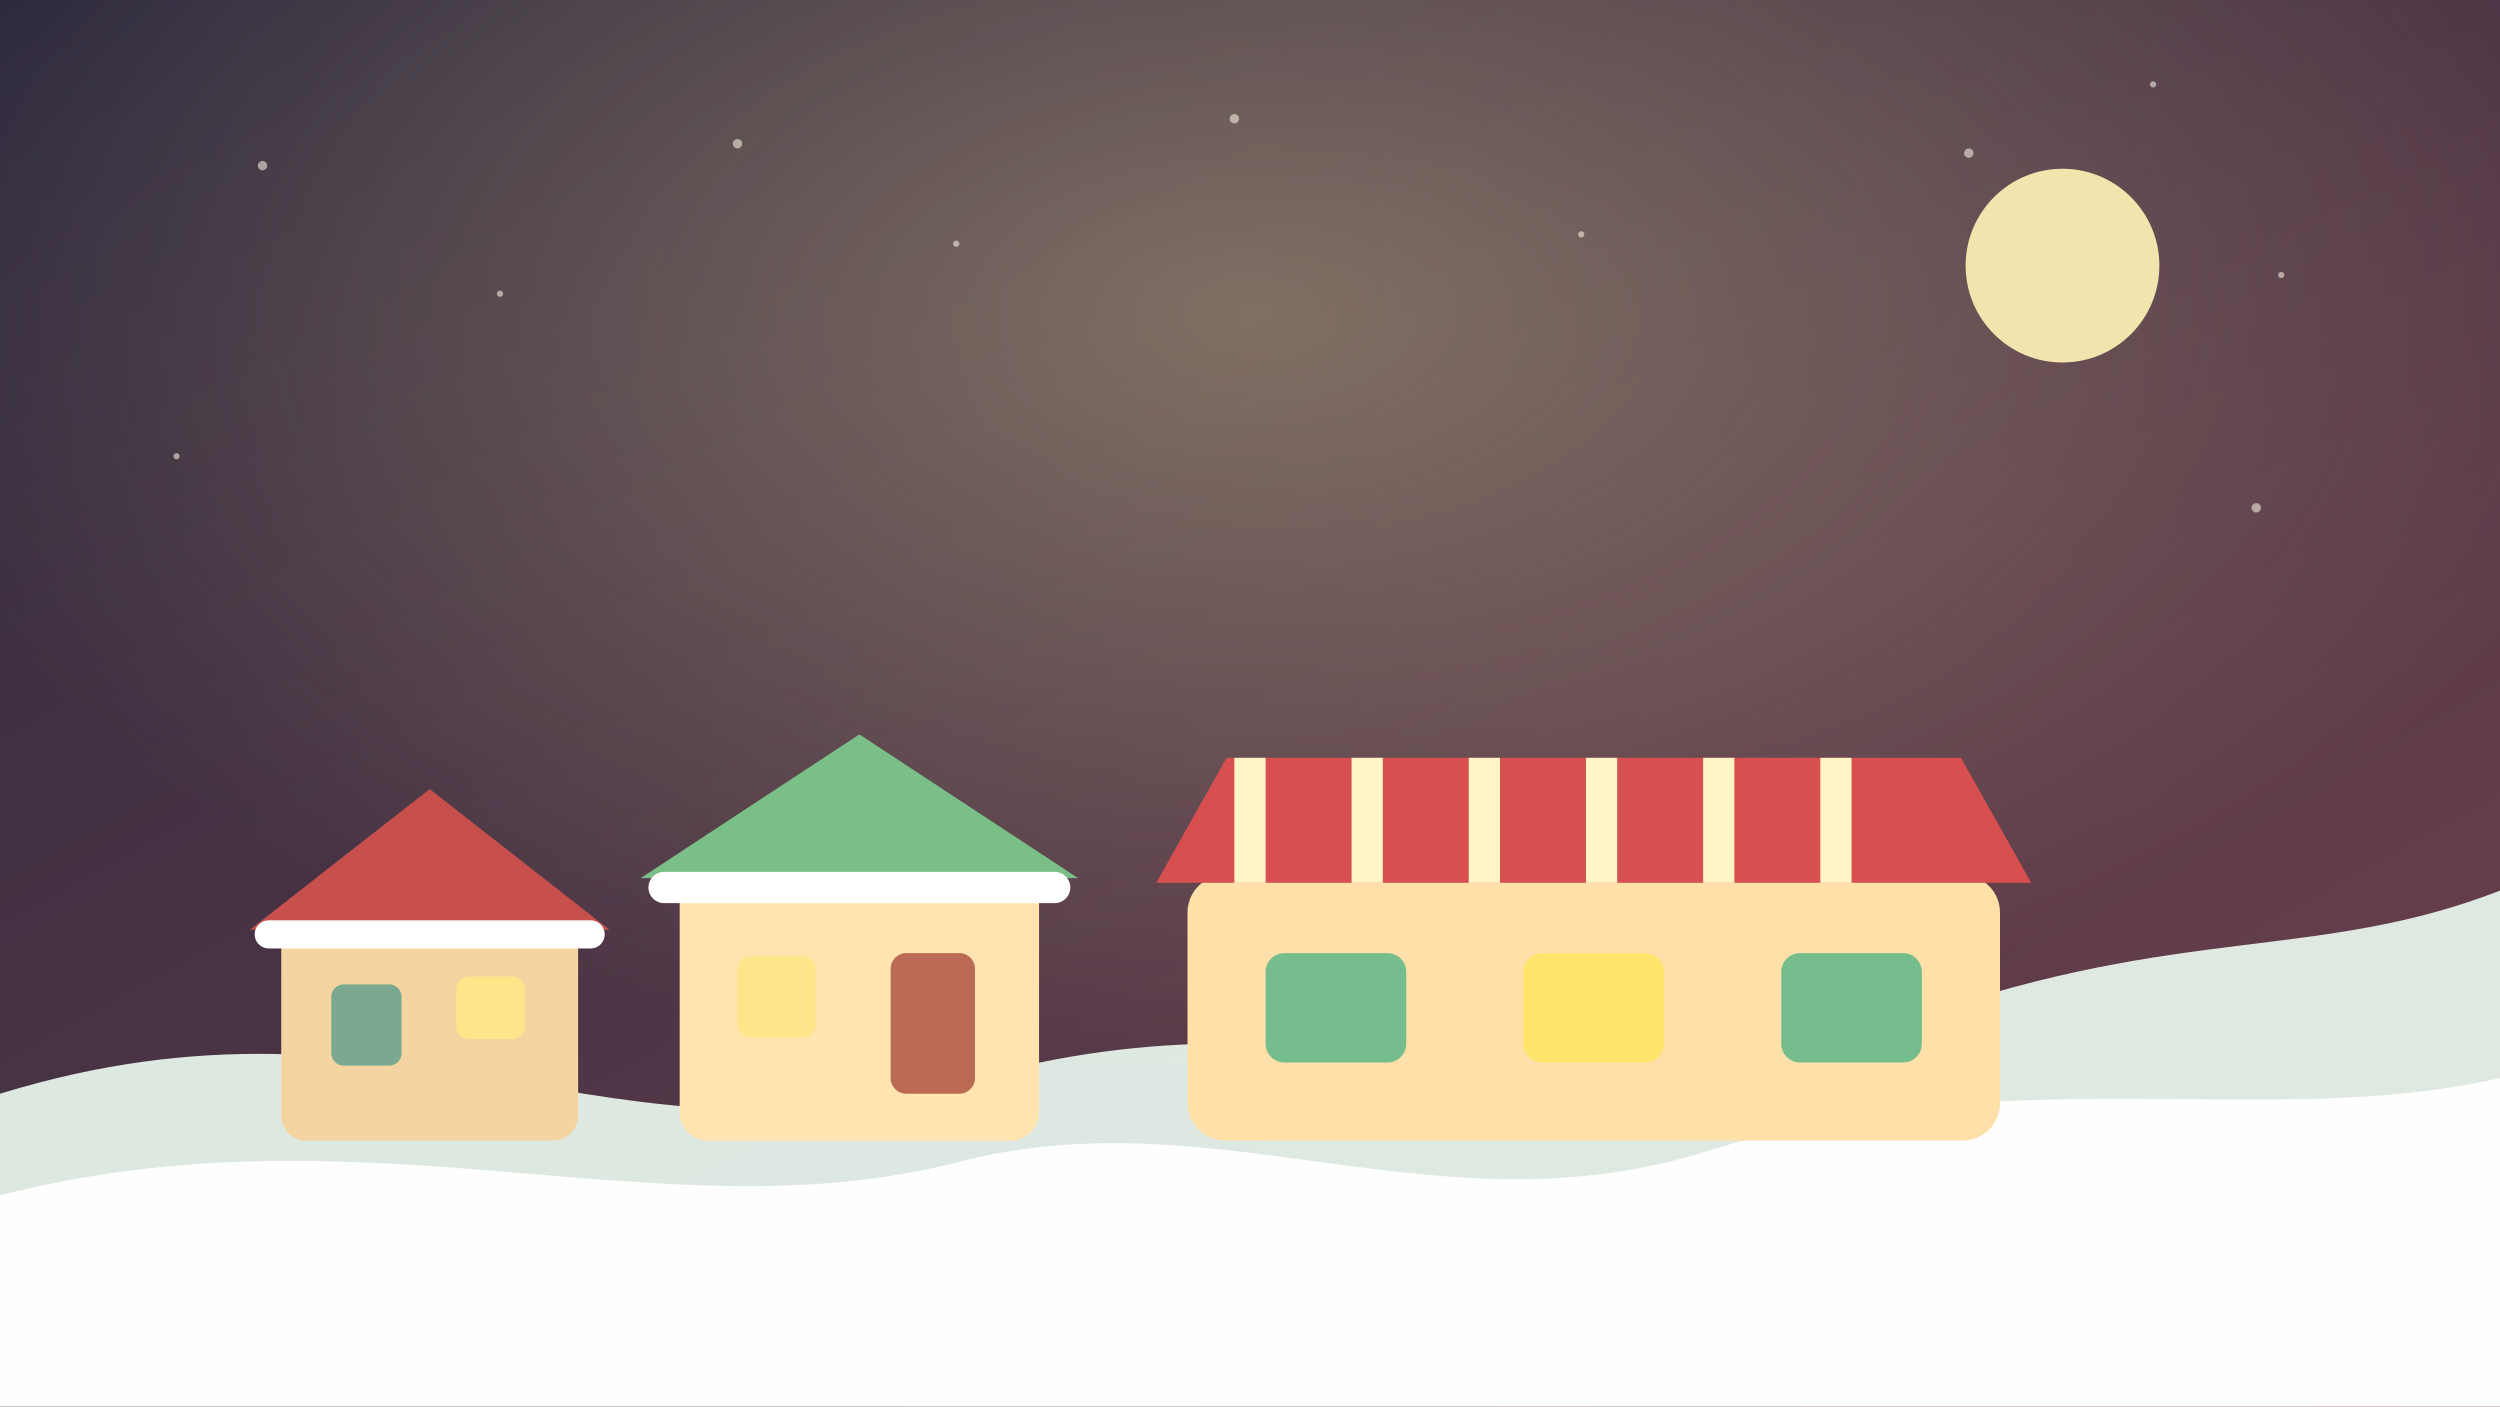
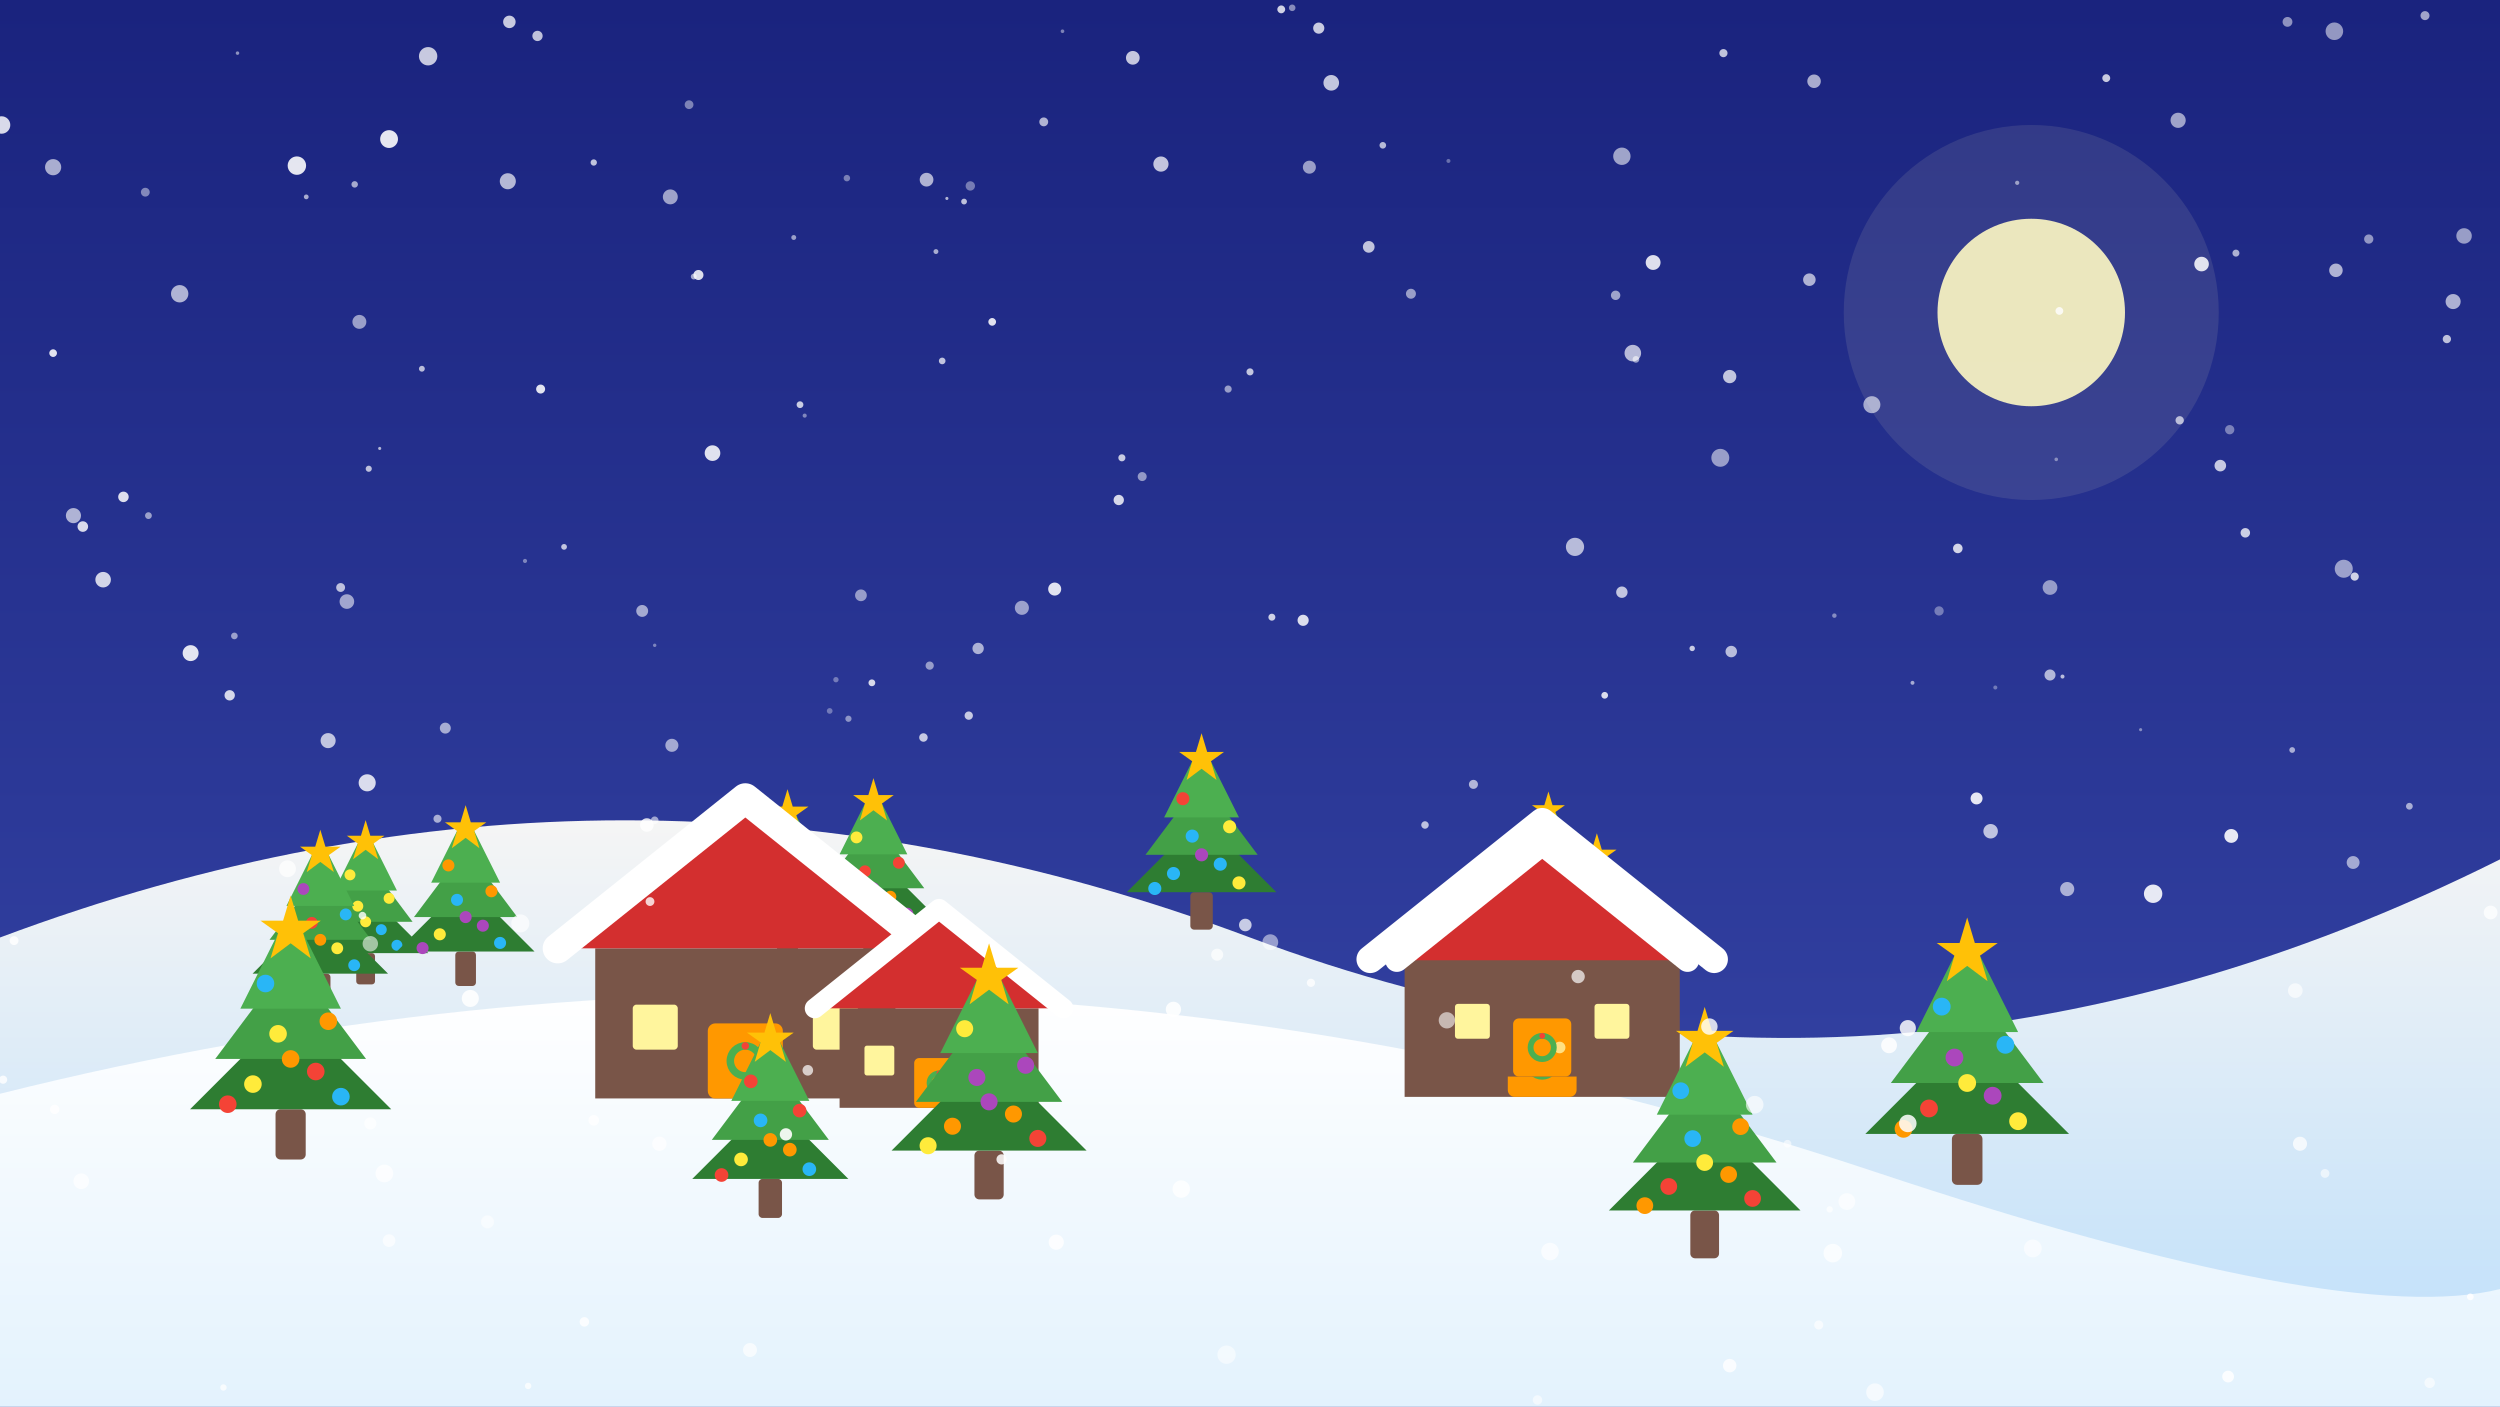
<svg xmlns="http://www.w3.org/2000/svg" viewBox="0 0 1600 900" preserveAspectRatio="xMidYMid slice">
  <defs>
-     <linearGradient id="sky" x1="0" y1="0" x2="1" y2="1">
-       <stop offset="0" stop-color="#2d293d" />
-       <stop offset="1" stop-color="#71424e" />
+     <linearGradient id="bg10" x1="0" y1="0" x2="0" y2="1">
+       <stop offset="0%" stop-color="#1A237E" />
+       <stop offset="100%" stop-color="#3949AB" />
    </linearGradient>
-     <radialGradient id="glow" cx="50%" cy="22%" r="55%">
-       <stop offset="0" stop-color="#fff1aa" stop-opacity=".32" />
-       <stop offset="1" stop-color="#fff1aa" stop-opacity="0" />
-     </radialGradient>
-     <filter id="soft">
-       <feGaussianBlur stdDeviation="10" />
-     </filter>
+     <linearGradient id="hill110" x1="0" y1="0" x2="0" y2="1">
+       <stop offset="0%" stop-color="#FFFFFF" />
+       <stop offset="100%" stop-color="#E3F2FD" />
+     </linearGradient>
+     <linearGradient id="hill210" x1="0" y1="0" x2="0" y2="1">
+       <stop offset="0%" stop-color="#F5F5F5" />
+       <stop offset="100%" stop-color="#BBDEFB" />
+     </linearGradient>
  </defs>
-   <rect width="1600" height="900" fill="url(#sky)" />
-   <rect width="1600" height="900" fill="url(#glow)" />
-   <g opacity=".55" fill="#fff8e9">
-     <circle cx="168" cy="106" r="3" />
-     <circle cx="320" cy="188" r="2" />
-     <circle cx="472" cy="92" r="3" />
-     <circle cx="612" cy="156" r="2" />
-     <circle cx="790" cy="76" r="3" />
-     <circle cx="1012" cy="150" r="2" />
-     <circle cx="1260" cy="98" r="3" />
-     <circle cx="1460" cy="176" r="2" />
-     <circle cx="1378" cy="54" r="2" />
-     <circle cx="113" cy="292" r="2" />
-     <circle cx="1444" cy="325" r="3" />
-   </g>
-   <circle cx="1320" cy="170" r="62" fill="#fff0b5" opacity=".92" />
-   <path d="M0 700 C260 620 390 760 625 690 C850 626 1000 728 1230 650 C1396 592 1484 615 1600 570 L1600 900 L0 900 Z" fill="#e9f7ef" opacity=".92" />
-   <path d="M0 765 C235 705 425 792 612 744 C780 700 920 792 1095 736 C1290 676 1450 724 1600 690 L1600 900 L0 900 Z" fill="#ffffff" opacity=".96" />
-   <g transform="translate(760 420)">
-     <rect x="0" y="140" width="520" height="170" rx="24" fill="#ffe0a8" />
-     <path d="M-20 145 h560 l-45 -80 h-470 z" fill="#d84f4f" />
-     <path d="M40 65 v80 M115 65 v80 M190 65 v80 M265 65 v80 M340 65 v80 M415 65 v80" stroke="#fff5c6" stroke-width="20" />
-     <rect x="50" y="190" width="90" height="70" rx="12" fill="#75bd8d" />
-     <rect x="215" y="190" width="90" height="70" rx="12" fill="#ffe46b" />
-     <rect x="380" y="190" width="90" height="70" rx="12" fill="#75bd8d" />
-   </g>
-   <g transform="translate(180 470)">
-     <rect x="0" y="110" width="190" height="150" rx="16" fill="#f4d4a0" />
-     <path d="M-20 125 L95 35 L210 125 Z" fill="#c7504c" />
-     <rect x="32" y="160" width="45" height="52" rx="8" fill="#7aa98f" />
-     <rect x="112" y="155" width="44" height="40" rx="8" fill="#ffe58a" />
-     <path d="M-8 128 H198" stroke="#fff" stroke-width="18" stroke-linecap="round" />
-     <rect x="255" y="80" width="230" height="180" rx="18" fill="#ffe4af" />
-     <path d="M230 92 L370 0 L510 92 Z" fill="#7abf87" />
-     <rect x="292" y="142" width="50" height="52" rx="8" fill="#ffe58a" />
-     <rect x="390" y="140" width="54" height="90" rx="10" fill="#bb6b55" />
-     <path d="M245 98 H495" stroke="#fff" stroke-width="20" stroke-linecap="round" />
-   </g>
+   <rect width="1600" height="900" fill="url(#bg10)" />
+   <circle cx="1300" cy="200" r="60" fill="#FFF9C4" opacity="0.9" />
+   <circle cx="1300" cy="200" r="120" fill="#FFF9C4" opacity="0.1" />
+   <circle cx="1291" cy="117" r="1.36" fill="#FFFFFF" opacity="0.524" />
+   <circle cx="827" cy="5" r="2.11" fill="#FFFFFF" opacity="0.48" />
+   <circle cx="1427" cy="275" r="2.978" fill="#FFFFFF" opacity="0.402" />
+   <circle cx="1467" cy="480" r="1.845" fill="#FFFFFF" opacity="0.594" />
+   <circle cx="512" cy="259" r="2.182" fill="#FFFFFF" opacity="0.758" />
+   <circle cx="531" cy="455" r="1.837" fill="#FFFFFF" opacity="0.339" />
+   <circle cx="1277" cy="440" r="1.292" fill="#FFFFFF" opacity="0.342" />
+   <circle cx="535" cy="435" r="1.717" fill="#FFFFFF" opacity="0.354" />
+   <circle cx="606" cy="127" r="1.007" fill="#FFFFFF" opacity="0.656" />
+   <circle cx="621" cy="119" r="2.995" fill="#FFFFFF" opacity="0.393" />
+   <circle cx="236" cy="300" r="1.971" fill="#FFFFFF" opacity="0.7" />
+   <circle cx="885" cy="93" r="2.127" fill="#FFFFFF" opacity="0.676" />
+   <circle cx="1316" cy="294" r="1.166" fill="#FFFFFF" opacity="0.41" />
+   <circle cx="227" cy="118" r="2.082" fill="#FFFFFF" opacity="0.605" />
+   <circle cx="668" cy="78" r="2.838" fill="#FFFFFF" opacity="0.649" />
+   <circle cx="152" cy="34" r="1.124" fill="#FFFFFF" opacity="0.506" />
+   <circle cx="93" cy="123" r="2.819" fill="#FFFFFF" opacity="0.449" />
+   <circle cx="1241" cy="391" r="2.964" fill="#FFFFFF" opacity="0.361" />
+   <circle cx="380" cy="104" r="2.033" fill="#FFFFFF" opacity="0.722" />
+   <circle cx="1552" cy="10" r="2.885" fill="#FFFFFF" opacity="0.589" />
+   <circle cx="515" cy="266" r="1.325" fill="#FFFFFF" opacity="0.426" />
+   <circle cx="718" cy="293" r="2.279" fill="#FFFFFF" opacity="0.748" />
+   <circle cx="1083" cy="415" r="1.748" fill="#FFFFFF" opacity="0.749" />
+   <circle cx="1320" cy="433" r="1.295" fill="#FFFFFF" opacity="0.676" />
+   <circle cx="196" cy="126" r="1.535" fill="#FFFFFF" opacity="0.617" />
+   <circle cx="243" cy="287" r="1.002" fill="#FFFFFF" opacity="0.655" />
+   <circle cx="419" cy="413" r="1.102" fill="#FFFFFF" opacity="0.394" />
+   <circle cx="1348" cy="50" r="2.526" fill="#FFFFFF" opacity="0.757" />
+   <circle cx="680" cy="20" r="1.172" fill="#FFFFFF" opacity="0.426" />
+   <circle cx="218" cy="376" r="2.843" fill="#FFFFFF" opacity="0.697" />
+   <circle cx="444" cy="177" r="1.88" fill="#FFFFFF" opacity="0.582" />
+   <circle cx="361" cy="350" r="1.849" fill="#FFFFFF" opacity="0.718" />
+   <circle cx="599" cy="161" r="1.577" fill="#FFFFFF" opacity="0.617" />
+   <circle cx="820" cy="6" r="2.512" fill="#FFFFFF" opacity="0.795" />
+   <circle cx="731" cy="305" r="2.88" fill="#FFFFFF" opacity="0.505" />
+   <circle cx="1370" cy="467" r="1.009" fill="#FFFFFF" opacity="0.431" />
+   <circle cx="270" cy="236" r="1.883" fill="#FFFFFF" opacity="0.685" />
+   <circle cx="814" cy="395" r="2.246" fill="#FFFFFF" opacity="0.781" />
+   <circle cx="336" cy="359" r="1.336" fill="#FFFFFF" opacity="0.408" />
+   <circle cx="508" cy="152" r="1.586" fill="#FFFFFF" opacity="0.555" />
+   <circle cx="441" cy="67" r="2.808" fill="#FFFFFF" opacity="0.426" />
+   <circle cx="927" cy="103" r="1.295" fill="#FFFFFF" opacity="0.336" />
+   <circle cx="1224" cy="437" r="1.269" fill="#FFFFFF" opacity="0.584" />
+   <circle cx="542" cy="114" r="2.084" fill="#FFFFFF" opacity="0.409" />
+   <circle cx="1174" cy="394" r="1.436" fill="#FFFFFF" opacity="0.439" />
+   <circle cx="603" cy="231" r="2.138" fill="#FFFFFF" opacity="0.716" />
+   <circle cx="617" cy="129" r="1.858" fill="#FFFFFF" opacity="0.707" />
+   <circle cx="543" cy="460" r="2.002" fill="#FFFFFF" opacity="0.47" />
+   <circle cx="95" cy="330" r="2.182" fill="#FFFFFF" opacity="0.54" />
+   <circle cx="150" cy="407" r="2.143" fill="#FFFFFF" opacity="0.536" />
+   <path d="M 0 600 Q 400 450 800 600 T 1600 550 L 1600 900 L 0 900 Z" fill="url(#hill210)" />
+   <g transform="translate(991,590) scale(0.8784311)">
+     <rect x="-6" y="-10" width="12" height="20" fill="#795548" rx="2" />
+     <path d="M -40 -10 L 40 -10 L 0 -50 Z" fill="#2E7D32" />
+     <path d="M -30 -30 L 30 -30 L 0 -70 Z" fill="#43A047" />
+     <path d="M -20 -50 L 20 -50 L 0 -90 Z" fill="#4CAF50" />
+     <circle cx="-15" cy="-20" r="3.5" fill="#FF9800" />
+     <circle cx="10" cy="-25" r="3.5" fill="#F44336" />
+     <circle cx="-5" cy="-40" r="3.5" fill="#FFEB3B" />
+     <circle cx="15" cy="-45" r="3.5" fill="#29B6F6" />
+     <circle cx="-10" cy="-60" r="3.5" fill="#FF9800" />
+     <circle cx="0" cy="-30" r="3.5" fill="#F44336" />
+     <circle cx="20" cy="-15" r="3.5" fill="#F44336" />
+     <circle cx="-25" cy="-12" r="3.5" fill="#FF9800" />
+     <polygon points="0,-95 3,-85 12,-85 5,-80 8,-70 0,-76 -8,-70 -5,-80 -12,-85 -3,-85" fill="#FFC107" />
+   </g>
+   <g transform="translate(1022,633) scale(1.04974)">
+     <rect x="-6" y="-10" width="12" height="20" fill="#795548" rx="2" />
+     <path d="M -40 -10 L 40 -10 L 0 -50 Z" fill="#2E7D32" />
+     <path d="M -30 -30 L 30 -30 L 0 -70 Z" fill="#43A047" />
+     <path d="M -20 -50 L 20 -50 L 0 -90 Z" fill="#4CAF50" />
+     <circle cx="-15" cy="-20" r="3.5" fill="#AB47BC" />
+     <circle cx="10" cy="-25" r="3.5" fill="#FF9800" />
+     <circle cx="-5" cy="-40" r="3.5" fill="#F44336" />
+     <circle cx="15" cy="-45" r="3.5" fill="#FFEB3B" />
+     <circle cx="-10" cy="-60" r="3.5" fill="#FF9800" />
+     <circle cx="0" cy="-30" r="3.5" fill="#AB47BC" />
+     <circle cx="20" cy="-15" r="3.5" fill="#F44336" />
+     <circle cx="-25" cy="-12" r="3.5" fill="#FF9800" />
+     <polygon points="0,-95 3,-85 12,-85 5,-80 8,-70 0,-76 -8,-70 -5,-80 -12,-85 -3,-85" fill="#FFC107" />
+   </g>
+   <g transform="translate(234,620) scale(1.001472)">
+     <rect x="-6" y="-10" width="12" height="20" fill="#795548" rx="2" />
+     <path d="M -40 -10 L 40 -10 L 0 -50 Z" fill="#2E7D32" />
+     <path d="M -30 -30 L 30 -30 L 0 -70 Z" fill="#43A047" />
+     <path d="M -20 -50 L 20 -50 L 0 -90 Z" fill="#4CAF50" />
+     <circle cx="-15" cy="-20" r="3.5" fill="#FF9800" />
+     <circle cx="10" cy="-25" r="3.5" fill="#29B6F6" />
+     <circle cx="-5" cy="-40" r="3.5" fill="#FFEB3B" />
+     <circle cx="15" cy="-45" r="3.5" fill="#FFEB3B" />
+     <circle cx="-10" cy="-60" r="3.5" fill="#FFEB3B" />
+     <circle cx="0" cy="-30" r="3.5" fill="#FFEB3B" />
+     <circle cx="20" cy="-15" r="3.5" fill="#29B6F6" />
+     <circle cx="-25" cy="-12" r="3.5" fill="#FFEB3B" />
+     <polygon points="0,-95 3,-85 12,-85 5,-80 8,-70 0,-76 -8,-70 -5,-80 -12,-85 -3,-85" fill="#FFC107" />
+   </g>
+   <g transform="translate(298,620) scale(1.102199)">
+     <rect x="-6" y="-10" width="12" height="20" fill="#795548" rx="2" />
+     <path d="M -40 -10 L 40 -10 L 0 -50 Z" fill="#2E7D32" />
+     <path d="M -30 -30 L 30 -30 L 0 -70 Z" fill="#43A047" />
+     <path d="M -20 -50 L 20 -50 L 0 -90 Z" fill="#4CAF50" />
+     <circle cx="-15" cy="-20" r="3.5" fill="#FFEB3B" />
+     <circle cx="10" cy="-25" r="3.5" fill="#AB47BC" />
+     <circle cx="-5" cy="-40" r="3.5" fill="#29B6F6" />
+     <circle cx="15" cy="-45" r="3.5" fill="#FF9800" />
+     <circle cx="-10" cy="-60" r="3.5" fill="#FF9800" />
+     <circle cx="0" cy="-30" r="3.5" fill="#AB47BC" />
+     <circle cx="20" cy="-15" r="3.5" fill="#29B6F6" />
+     <circle cx="-25" cy="-12" r="3.5" fill="#AB47BC" />
+     <polygon points="0,-95 3,-85 12,-85 5,-80 8,-70 0,-76 -8,-70 -5,-80 -12,-85 -3,-85" fill="#FFC107" />
+   </g>
+   <g transform="translate(504,611) scale(1.114848)">
+     <rect x="-6" y="-10" width="12" height="20" fill="#795548" rx="2" />
+     <path d="M -40 -10 L 40 -10 L 0 -50 Z" fill="#2E7D32" />
+     <path d="M -30 -30 L 30 -30 L 0 -70 Z" fill="#43A047" />
+     <path d="M -20 -50 L 20 -50 L 0 -90 Z" fill="#4CAF50" />
+     <circle cx="-15" cy="-20" r="3.5" fill="#FF9800" />
+     <circle cx="10" cy="-25" r="3.5" fill="#29B6F6" />
+     <circle cx="-5" cy="-40" r="3.5" fill="#F44336" />
+     <circle cx="15" cy="-45" r="3.5" fill="#29B6F6" />
+     <circle cx="-10" cy="-60" r="3.5" fill="#F44336" />
+     <circle cx="0" cy="-30" r="3.5" fill="#FFEB3B" />
+     <circle cx="20" cy="-15" r="3.5" fill="#29B6F6" />
+     <circle cx="-25" cy="-12" r="3.5" fill="#29B6F6" />
+     <polygon points="0,-95 3,-85 12,-85 5,-80 8,-70 0,-76 -8,-70 -5,-80 -12,-85 -3,-85" fill="#FFC107" />
+   </g>
+   <g transform="translate(769,583) scale(1.197242)">
+     <rect x="-6" y="-10" width="12" height="20" fill="#795548" rx="2" />
+     <path d="M -40 -10 L 40 -10 L 0 -50 Z" fill="#2E7D32" />
+     <path d="M -30 -30 L 30 -30 L 0 -70 Z" fill="#43A047" />
+     <path d="M -20 -50 L 20 -50 L 0 -90 Z" fill="#4CAF50" />
+     <circle cx="-15" cy="-20" r="3.5" fill="#29B6F6" />
+     <circle cx="10" cy="-25" r="3.5" fill="#29B6F6" />
+     <circle cx="-5" cy="-40" r="3.5" fill="#29B6F6" />
+     <circle cx="15" cy="-45" r="3.5" fill="#FFEB3B" />
+     <circle cx="-10" cy="-60" r="3.5" fill="#F44336" />
+     <circle cx="0" cy="-30" r="3.5" fill="#AB47BC" />
+     <circle cx="20" cy="-15" r="3.5" fill="#FFEB3B" />
+     <circle cx="-25" cy="-12" r="3.5" fill="#29B6F6" />
+     <polygon points="0,-95 3,-85 12,-85 5,-80 8,-70 0,-76 -8,-70 -5,-80 -12,-85 -3,-85" fill="#FFC107" />
+   </g>
+   <g transform="translate(559,601) scale(1.084364)">
+     <rect x="-6" y="-10" width="12" height="20" fill="#795548" rx="2" />
+     <path d="M -40 -10 L 40 -10 L 0 -50 Z" fill="#2E7D32" />
+     <path d="M -30 -30 L 30 -30 L 0 -70 Z" fill="#43A047" />
+     <path d="M -20 -50 L 20 -50 L 0 -90 Z" fill="#4CAF50" />
+     <circle cx="-15" cy="-20" r="3.5" fill="#F44336" />
+     <circle cx="10" cy="-25" r="3.5" fill="#FF9800" />
+     <circle cx="-5" cy="-40" r="3.5" fill="#F44336" />
+     <circle cx="15" cy="-45" r="3.5" fill="#F44336" />
+     <circle cx="-10" cy="-60" r="3.5" fill="#FFEB3B" />
+     <circle cx="0" cy="-30" r="3.5" fill="#AB47BC" />
+     <circle cx="20" cy="-15" r="3.5" fill="#AB47BC" />
+     <circle cx="-25" cy="-12" r="3.5" fill="#F44336" />
+     <polygon points="0,-95 3,-85 12,-85 5,-80 8,-70 0,-76 -8,-70 -5,-80 -12,-85 -3,-85" fill="#FFC107" />
+   </g>
+   <g transform="translate(205,634) scale(1.083955)">
+     <rect x="-6" y="-10" width="12" height="20" fill="#795548" rx="2" />
+     <path d="M -40 -10 L 40 -10 L 0 -50 Z" fill="#2E7D32" />
+     <path d="M -30 -30 L 30 -30 L 0 -70 Z" fill="#43A047" />
+     <path d="M -20 -50 L 20 -50 L 0 -90 Z" fill="#4CAF50" />
+     <circle cx="-15" cy="-20" r="3.5" fill="#F44336" />
+     <circle cx="10" cy="-25" r="3.5" fill="#FFEB3B" />
+     <circle cx="-5" cy="-40" r="3.5" fill="#F44336" />
+     <circle cx="15" cy="-45" r="3.5" fill="#29B6F6" />
+     <circle cx="-10" cy="-60" r="3.5" fill="#AB47BC" />
+     <circle cx="0" cy="-30" r="3.5" fill="#FF9800" />
+     <circle cx="20" cy="-15" r="3.5" fill="#29B6F6" />
+     <circle cx="-25" cy="-12" r="3.5" fill="#F44336" />
+     <polygon points="0,-95 3,-85 12,-85 5,-80 8,-70 0,-76 -8,-70 -5,-80 -12,-85 -3,-85" fill="#FFC107" />
+   </g>
+   <path d="M 0 700 Q 600 550 1200 750 T 1600 650 L 1600 900 L 0 900 Z" fill="url(#hill110)" />
+   <g transform="translate(987,702) scale(2.201181)">
+     <rect x="-40" y="-40" width="80" height="40" fill="#795548" />
+     <rect x="-10" y="-20" width="20" height="20" fill="#FF9800" rx="2" />
+     <circle cx="6" cy="-10" r="2" fill="#FFE082" />
+     <rect x="-30" y="-25" width="12" height="12" fill="#FFF59D" rx="1" />
+     <rect x="18" y="-25" width="12" height="12" fill="#FFF59D" rx="1" />
+     <circle cx="0" cy="-10" r="4" fill="none" stroke="#4CAF50" stroke-width="2" />
+     <circle cx="0" cy="-14" r="1" fill="#F44336" />
+     <path d="M -50 -40 L 0 -80 L 50 -40 Z" fill="#D32F2F" />
+     <path d="M -50 -40 L 0 -80 L 50 -40" fill="none" stroke="#FFFFFF" stroke-width="8" stroke-linecap="round" stroke-linejoin="round" />
+   </g>
+   <g transform="translate(477,703) scale(2.401338)">
+     <rect x="-40" y="-40" width="80" height="40" fill="#795548" />
+     <rect x="-10" y="-20" width="20" height="20" fill="#FF9800" rx="2" />
+     <circle cx="6" cy="-10" r="2" fill="#FFE082" />
+     <rect x="-30" y="-25" width="12" height="12" fill="#FFF59D" rx="1" />
+     <rect x="18" y="-25" width="12" height="12" fill="#FFF59D" rx="1" />
+     <circle cx="0" cy="-10" r="4" fill="none" stroke="#4CAF50" stroke-width="2" />
+     <circle cx="0" cy="-14" r="1" fill="#F44336" />
+     <path d="M -50 -40 L 0 -80 L 50 -40 Z" fill="#D32F2F" />
+     <path d="M -50 -40 L 0 -80 L 50 -40" fill="none" stroke="#FFFFFF" stroke-width="8" stroke-linecap="round" stroke-linejoin="round" />
+   </g>
+   <g transform="translate(601,709) scale(1.591585)">
+     <rect x="-40" y="-40" width="80" height="40" fill="#795548" />
+     <rect x="-10" y="-20" width="20" height="20" fill="#FF9800" rx="2" />
+     <circle cx="6" cy="-10" r="2" fill="#FFE082" />
+     <rect x="-30" y="-25" width="12" height="12" fill="#FFF59D" rx="1" />
+     <rect x="18" y="-25" width="12" height="12" fill="#FFF59D" rx="1" />
+     <circle cx="0" cy="-10" r="4" fill="none" stroke="#4CAF50" stroke-width="2" />
+     <circle cx="0" cy="-14" r="1" fill="#F44336" />
+     <path d="M -50 -40 L 0 -80 L 50 -40 Z" fill="#D32F2F" />
+     <path d="M -50 -40 L 0 -80 L 50 -40" fill="none" stroke="#FFFFFF" stroke-width="8" stroke-linecap="round" stroke-linejoin="round" />
+   </g>
+   <g transform="translate(987,689) scale(1.860712)">
+     <rect x="-40" y="-40" width="80" height="40" fill="#795548" />
+     <rect x="-10" y="-20" width="20" height="20" fill="#FF9800" rx="2" />
+     <circle cx="6" cy="-10" r="2" fill="#FFE082" />
+     <rect x="-30" y="-25" width="12" height="12" fill="#FFF59D" rx="1" />
+     <rect x="18" y="-25" width="12" height="12" fill="#FFF59D" rx="1" />
+     <circle cx="0" cy="-10" r="4" fill="none" stroke="#4CAF50" stroke-width="2" />
+     <circle cx="0" cy="-14" r="1" fill="#F44336" />
+     <path d="M -50 -40 L 0 -80 L 50 -40 Z" fill="#D32F2F" />
+     <path d="M -50 -40 L 0 -80 L 50 -40" fill="none" stroke="#FFFFFF" stroke-width="8" stroke-linecap="round" stroke-linejoin="round" />
+   </g>
+   <g transform="translate(493,767) scale(1.248855)">
+     <rect x="-6" y="-10" width="12" height="20" fill="#795548" rx="2" />
+     <path d="M -40 -10 L 40 -10 L 0 -50 Z" fill="#2E7D32" />
+     <path d="M -30 -30 L 30 -30 L 0 -70 Z" fill="#43A047" />
+     <path d="M -20 -50 L 20 -50 L 0 -90 Z" fill="#4CAF50" />
+     <circle cx="-15" cy="-20" r="3.5" fill="#FFEB3B" />
+     <circle cx="10" cy="-25" r="3.5" fill="#FF9800" />
+     <circle cx="-5" cy="-40" r="3.5" fill="#29B6F6" />
+     <circle cx="15" cy="-45" r="3.5" fill="#F44336" />
+     <circle cx="-10" cy="-60" r="3.5" fill="#F44336" />
+     <circle cx="0" cy="-30" r="3.5" fill="#FF9800" />
+     <circle cx="20" cy="-15" r="3.5" fill="#29B6F6" />
+     <circle cx="-25" cy="-12" r="3.5" fill="#F44336" />
+     <polygon points="0,-95 3,-85 12,-85 5,-80 8,-70 0,-76 -8,-70 -5,-80 -12,-85 -3,-85" fill="#FFC107" />
+   </g>
+   <g transform="translate(186,726) scale(1.609046)">
+     <rect x="-6" y="-10" width="12" height="20" fill="#795548" rx="2" />
+     <path d="M -40 -10 L 40 -10 L 0 -50 Z" fill="#2E7D32" />
+     <path d="M -30 -30 L 30 -30 L 0 -70 Z" fill="#43A047" />
+     <path d="M -20 -50 L 20 -50 L 0 -90 Z" fill="#4CAF50" />
+     <circle cx="-15" cy="-20" r="3.5" fill="#FFEB3B" />
+     <circle cx="10" cy="-25" r="3.5" fill="#F44336" />
+     <circle cx="-5" cy="-40" r="3.5" fill="#FFEB3B" />
+     <circle cx="15" cy="-45" r="3.5" fill="#FF9800" />
+     <circle cx="-10" cy="-60" r="3.5" fill="#29B6F6" />
+     <circle cx="0" cy="-30" r="3.5" fill="#FF9800" />
+     <circle cx="20" cy="-15" r="3.5" fill="#29B6F6" />
+     <circle cx="-25" cy="-12" r="3.5" fill="#F44336" />
+     <polygon points="0,-95 3,-85 12,-85 5,-80 8,-70 0,-76 -8,-70 -5,-80 -12,-85 -3,-85" fill="#FFC107" />
+   </g>
+   <g transform="translate(1259,742) scale(1.629412)">
+     <rect x="-6" y="-10" width="12" height="20" fill="#795548" rx="2" />
+     <path d="M -40 -10 L 40 -10 L 0 -50 Z" fill="#2E7D32" />
+     <path d="M -30 -30 L 30 -30 L 0 -70 Z" fill="#43A047" />
+     <path d="M -20 -50 L 20 -50 L 0 -90 Z" fill="#4CAF50" />
+     <circle cx="-15" cy="-20" r="3.5" fill="#F44336" />
+     <circle cx="10" cy="-25" r="3.5" fill="#AB47BC" />
+     <circle cx="-5" cy="-40" r="3.5" fill="#AB47BC" />
+     <circle cx="15" cy="-45" r="3.5" fill="#29B6F6" />
+     <circle cx="-10" cy="-60" r="3.5" fill="#29B6F6" />
+     <circle cx="0" cy="-30" r="3.5" fill="#FFEB3B" />
+     <circle cx="20" cy="-15" r="3.5" fill="#FFEB3B" />
+     <circle cx="-25" cy="-12" r="3.5" fill="#FF9800" />
+     <polygon points="0,-95 3,-85 12,-85 5,-80 8,-70 0,-76 -8,-70 -5,-80 -12,-85 -3,-85" fill="#FFC107" />
+   </g>
+   <g transform="translate(633,752) scale(1.560577)">
+     <rect x="-6" y="-10" width="12" height="20" fill="#795548" rx="2" />
+     <path d="M -40 -10 L 40 -10 L 0 -50 Z" fill="#2E7D32" />
+     <path d="M -30 -30 L 30 -30 L 0 -70 Z" fill="#43A047" />
+     <path d="M -20 -50 L 20 -50 L 0 -90 Z" fill="#4CAF50" />
+     <circle cx="-15" cy="-20" r="3.5" fill="#FF9800" />
+     <circle cx="10" cy="-25" r="3.5" fill="#FF9800" />
+     <circle cx="-5" cy="-40" r="3.5" fill="#AB47BC" />
+     <circle cx="15" cy="-45" r="3.5" fill="#AB47BC" />
+     <circle cx="-10" cy="-60" r="3.5" fill="#FFEB3B" />
+     <circle cx="0" cy="-30" r="3.5" fill="#AB47BC" />
+     <circle cx="20" cy="-15" r="3.5" fill="#F44336" />
+     <circle cx="-25" cy="-12" r="3.5" fill="#FFEB3B" />
+     <polygon points="0,-95 3,-85 12,-85 5,-80 8,-70 0,-76 -8,-70 -5,-80 -12,-85 -3,-85" fill="#FFC107" />
+   </g>
+   <g transform="translate(1091,790) scale(1.532331)">
+     <rect x="-6" y="-10" width="12" height="20" fill="#795548" rx="2" />
+     <path d="M -40 -10 L 40 -10 L 0 -50 Z" fill="#2E7D32" />
+     <path d="M -30 -30 L 30 -30 L 0 -70 Z" fill="#43A047" />
+     <path d="M -20 -50 L 20 -50 L 0 -90 Z" fill="#4CAF50" />
+     <circle cx="-15" cy="-20" r="3.5" fill="#F44336" />
+     <circle cx="10" cy="-25" r="3.5" fill="#FF9800" />
+     <circle cx="-5" cy="-40" r="3.5" fill="#29B6F6" />
+     <circle cx="15" cy="-45" r="3.5" fill="#FF9800" />
+     <circle cx="-10" cy="-60" r="3.5" fill="#29B6F6" />
+     <circle cx="0" cy="-30" r="3.5" fill="#FFEB3B" />
+     <circle cx="20" cy="-15" r="3.5" fill="#F44336" />
+     <circle cx="-25" cy="-12" r="3.5" fill="#FF9800" />
+     <polygon points="0,-95 3,-85 12,-85 5,-80 8,-70 0,-76 -8,-70 -5,-80 -12,-85 -3,-85" fill="#FFC107" />
+   </g>
+   <circle cx="232" cy="586" r="2.435" fill="#FFFFFF" opacity="0.807" />
+   <circle cx="1395" cy="269" r="2.666" fill="#FFFFFF" opacity="0.661" />
+   <circle cx="1566" cy="217" r="2.646" fill="#FFFFFF" opacity="0.705" />
+   <circle cx="1409" cy="169" r="4.672" fill="#FFFFFF" opacity="0.853" />
+   <circle cx="249" cy="89" r="5.709" fill="#FFFFFF" opacity="0.887" />
+   <circle cx="1312" cy="376" r="4.715" fill="#FFFFFF" opacity="0.518" />
+   <circle cx="280" cy="524" r="2.58" fill="#FFFFFF" opacity="0.597" />
+   <circle cx="558" cy="437" r="2.191" fill="#FFFFFF" opacity="0.813" />
+   <circle cx="992" cy="801" r="5.61" fill="#FFFFFF" opacity="0.673" />
+   <circle cx="274" cy="36" r="5.882" fill="#FFFFFF" opacity="0.751" />
+   <circle cx="725" cy="37" r="4.387" fill="#FFFFFF" opacity="0.744" />
+   <circle cx="1500" cy="364" r="5.776" fill="#FFFFFF" opacity="0.541" />
+   <circle cx="1144" cy="732" r="2.48" fill="#FFFFFF" opacity="0.573" />
+   <circle cx="591" cy="472" r="2.718" fill="#FFFFFF" opacity="0.737" />
+   <circle cx="1507" cy="369" r="2.625" fill="#FFFFFF" opacity="0.781" />
+   <circle cx="1555" cy="885" r="3.347" fill="#FFFFFF" opacity="0.589" />
+   <circle cx="1034" cy="189" r="3.01" fill="#FFFFFF" opacity="0.564" />
+   <circle cx="115" cy="188" r="5.563" fill="#FFFFFF" opacity="0.647" />
+   <circle cx="1" cy="80" r="5.589" fill="#FFFFFF" opacity="0.83" />
+   <circle cx="1047" cy="230" r="2.16" fill="#FFFFFF" opacity="0.551" />
+   <circle cx="1488" cy="751" r="2.819" fill="#FFFFFF" opacity="0.577" />
+   <circle cx="620" cy="458" r="2.66" fill="#FFFFFF" opacity="0.736" />
+   <circle cx="34" cy="107" r="5.185" fill="#FFFFFF" opacity="0.619" />
+   <circle cx="147" cy="445" r="3.313" fill="#FFFFFF" opacity="0.805" />
+   <circle cx="675" cy="377" r="4.172" fill="#FFFFFF" opacity="0.862" />
+   <circle cx="813" cy="603" r="5.059" fill="#FFFFFF" opacity="0.503" />
+   <circle cx="1182" cy="769" r="5.374" fill="#FFFFFF" opacity="0.61" />
+   <circle cx="246" cy="751" r="5.678" fill="#FFFFFF" opacity="0.716" />
+   <circle cx="411" cy="391" r="3.81" fill="#FFFFFF" opacity="0.58" />
+   <circle cx="52" cy="756" r="5.009" fill="#FFFFFF" opacity="0.685" />
+   <circle cx="34" cy="226" r="2.457" fill="#FFFFFF" opacity="0.867" />
+   <circle cx="1171" cy="774" r="2.055" fill="#FFFFFF" opacity="0.65" />
+   <circle cx="344" cy="23" r="3.298" fill="#FFFFFF" opacity="0.715" />
+   <circle cx="943" cy="502" r="2.896" fill="#FFFFFF" opacity="0.633" />
+   <circle cx="1577" cy="151" r="4.959" fill="#FFFFFF" opacity="0.541" />
+   <circle cx="1209" cy="669" r="5.07" fill="#FFFFFF" opacity="0.851" />
+   <circle cx="1421" cy="298" r="3.713" fill="#FFFFFF" opacity="0.745" />
+   <circle cx="1437" cy="341" r="3.041" fill="#FFFFFF" opacity="0.763" />
+   <circle cx="237" cy="719" r="3.881" fill="#FFFFFF" opacity="0.678" />
+   <circle cx="53" cy="337" r="3.386" fill="#FFFFFF" opacity="0.827" />
+   <circle cx="1265" cy="511" r="3.834" fill="#FFFFFF" opacity="0.886" />
+   <circle cx="1158" cy="179" r="4.014" fill="#FFFFFF" opacity="0.638" />
+   <circle cx="926" cy="653" r="5.228" fill="#FFFFFF" opacity="0.58" />
+   <circle cx="285" cy="466" r="3.507" fill="#FFFFFF" opacity="0.588" />
+   <circle cx="852" cy="53" r="5.004" fill="#FFFFFF" opacity="0.737" />
+   <circle cx="249" cy="794" r="4.046" fill="#FFFFFF" opacity="0.639" />
+   <circle cx="1058" cy="168" r="4.76" fill="#FFFFFF" opacity="0.85" />
+   <circle cx="456" cy="290" r="5.011" fill="#FFFFFF" opacity="0.856" />
+   <circle cx="1123" cy="707" r="5.634" fill="#FFFFFF" opacity="0.628" />
+   <circle cx="626" cy="415" r="3.632" fill="#FFFFFF" opacity="0.621" />
+   <circle cx="1426" cy="881" r="3.775" fill="#FFFFFF" opacity="0.835" />
+   <circle cx="912" cy="528" r="2.394" fill="#FFFFFF" opacity="0.699" />
+   <circle cx="1103" cy="34" r="2.613" fill="#FFFFFF" opacity="0.723" />
+   <circle cx="1161" cy="52" r="4.327" fill="#FFFFFF" opacity="0.616" />
+   <circle cx="338" cy="887" r="2.066" fill="#FFFFFF" opacity="0.746" />
+   <circle cx="595" cy="426" r="2.629" fill="#FFFFFF" opacity="0.512" />
+   <circle cx="1221" cy="658" r="5.172" fill="#FFFFFF" opacity="0.83" />
+   <circle cx="635" cy="206" r="2.466" fill="#FFFFFF" opacity="0.86" />
+   <circle cx="716" cy="320" r="3.304" fill="#FFFFFF" opacity="0.812" />
+   <circle cx="237" cy="604" r="4.944" fill="#FFFFFF" opacity="0.551" />
+   <circle cx="1045" cy="226" r="5.31" fill="#FFFFFF" opacity="0.675" />
+   <circle cx="419" cy="525" r="2.454" fill="#FFFFFF" opacity="0.559" />
+   <circle cx="641" cy="742" r="3.267" fill="#FFFFFF" opacity="0.847" />
+   <circle cx="1164" cy="848" r="2.9" fill="#FFFFFF" opacity="0.639" />
+   <circle cx="1010" cy="625" r="4.271" fill="#FFFFFF" opacity="0.69" />
+   <circle cx="325" cy="116" r="5.142" fill="#FFFFFF" opacity="0.669" />
+   <circle cx="839" cy="629" r="2.626" fill="#FFFFFF" opacity="0.757" />
+   <circle cx="210" cy="474" r="4.824" fill="#FFFFFF" opacity="0.71" />
+   <circle cx="480" cy="864" r="4.466" fill="#FFFFFF" opacity="0.651" />
+   <circle cx="1038" cy="379" r="3.652" fill="#FFFFFF" opacity="0.722" />
+   <circle cx="414" cy="528" r="4.33" fill="#FFFFFF" opacity="0.828" />
+   <circle cx="797" cy="592" r="4.032" fill="#FFFFFF" opacity="0.734" />
+   <circle cx="1173" cy="802" r="5.945" fill="#FFFFFF" opacity="0.717" />
+   <circle cx="654" cy="389" r="4.511" fill="#FFFFFF" opacity="0.538" />
+   <circle cx="47" cy="330" r="4.844" fill="#FFFFFF" opacity="0.631" />
+   <circle cx="1094" cy="657" r="5.263" fill="#FFFFFF" opacity="0.807" />
+   <circle cx="834" cy="397" r="3.569" fill="#FFFFFF" opacity="0.837" />
+   <circle cx="1378" cy="572" r="5.895" fill="#FFFFFF" opacity="0.884" />
+   <circle cx="447" cy="176" r="3.223" fill="#FFFFFF" opacity="0.842" />
+   <circle cx="1506" cy="552" r="4.122" fill="#FFFFFF" opacity="0.568" />
+   <circle cx="122" cy="418" r="5.11" fill="#FFFFFF" opacity="0.87" />
+   <circle cx="1107" cy="874" r="4.312" fill="#FFFFFF" opacity="0.78" />
+   <circle cx="1323" cy="569" r="4.53" fill="#FFFFFF" opacity="0.594" />
+   <circle cx="1274" cy="532" r="4.647" fill="#FFFFFF" opacity="0.696" />
+   <circle cx="143" cy="888" r="2.058" fill="#FFFFFF" opacity="0.728" />
+   <circle cx="1464" cy="14" r="3.144" fill="#FFFFFF" opacity="0.504" />
+   <circle cx="1027" cy="445" r="2.16" fill="#FFFFFF" opacity="0.83" />
+   <circle cx="312" cy="782" r="4.191" fill="#FFFFFF" opacity="0.502" />
+   <circle cx="422" cy="732" r="4.59" fill="#FFFFFF" opacity="0.684" />
+   <circle cx="1594" cy="584" r="4.399" fill="#FFFFFF" opacity="0.76" />
+   <circle cx="1038" cy="100" r="5.563" fill="#FFFFFF" opacity="0.578" />
+   <circle cx="1312" cy="432" r="3.538" fill="#FFFFFF" opacity="0.645" />
+   <circle cx="593" cy="115" r="4.392" fill="#FFFFFF" opacity="0.641" />
+   <circle cx="903" cy="188" r="3.195" fill="#FFFFFF" opacity="0.541" />
+   <circle cx="743" cy="105" r="4.869" fill="#FFFFFF" opacity="0.733" />
+   <circle cx="429" cy="126" r="4.779" fill="#FFFFFF" opacity="0.573" />
+   <circle cx="1394" cy="77" r="4.859" fill="#FFFFFF" opacity="0.577" />
+   <circle cx="551" cy="381" r="3.761" fill="#FFFFFF" opacity="0.517" />
+   <circle cx="1494" cy="20" r="5.623" fill="#FFFFFF" opacity="0.524" />
+   <circle cx="554" cy="574" r="4.932" fill="#FFFFFF" opacity="0.535" />
+   <circle cx="190" cy="106" r="5.899" fill="#FFFFFF" opacity="0.882" />
+   <circle cx="1253" cy="351" r="3.063" fill="#FFFFFF" opacity="0.794" />
+   <circle cx="800" cy="238" r="2.28" fill="#FFFFFF" opacity="0.727" />
+   <circle cx="1221" cy="719" r="5.599" fill="#FFFFFF" opacity="0.852" />
+   <circle cx="756" cy="761" r="5.575" fill="#FFFFFF" opacity="0.798" />
+   <circle cx="79" cy="318" r="3.362" fill="#FFFFFF" opacity="0.844" />
+   <circle cx="1472" cy="732" r="4.511" fill="#FFFFFF" opacity="0.742" />
+   <circle cx="676" cy="795" r="4.864" fill="#FFFFFF" opacity="0.798" />
+   <circle cx="230" cy="206" r="4.464" fill="#FFFFFF" opacity="0.543" />
+   <circle cx="9" cy="602" r="2.843" fill="#FFFFFF" opacity="0.843" />
+   <circle cx="1301" cy="799" r="5.701" fill="#FFFFFF" opacity="0.561" />
+   <circle cx="1200" cy="891" r="5.642" fill="#FFFFFF" opacity="0.617" />
+   <circle cx="785" cy="867" r="5.868" fill="#FFFFFF" opacity="0.511" />
+   <circle cx="430" cy="477" r="4.186" fill="#FFFFFF" opacity="0.573" />
+   <circle cx="838" cy="107" r="4.164" fill="#FFFFFF" opacity="0.552" />
+   <circle cx="751" cy="646" r="4.898" fill="#FFFFFF" opacity="0.873" />
+   <circle cx="35" cy="710" r="2.993" fill="#FFFFFF" opacity="0.866" />
+   <circle cx="1318" cy="199" r="2.491" fill="#FFFFFF" opacity="0.812" />
+   <circle cx="222" cy="385" r="4.679" fill="#FFFFFF" opacity="0.563" />
+   <circle cx="786" cy="249" r="2.313" fill="#FFFFFF" opacity="0.537" />
+   <circle cx="1495" cy="173" r="4.324" fill="#FFFFFF" opacity="0.639" />
+   <circle cx="333" cy="591" r="5.795" fill="#FFFFFF" opacity="0.642" />
+   <circle cx="984" cy="896" r="3.024" fill="#FFFFFF" opacity="0.556" />
+   <circle cx="517" cy="685" r="3.397" fill="#FFFFFF" opacity="0.706" />
+   <circle cx="326" cy="14" r="4" fill="#FFFFFF" opacity="0.761" />
+   <circle cx="1101" cy="293" r="5.745" fill="#FFFFFF" opacity="0.533" />
+   <circle cx="844" cy="18" r="3.575" fill="#FFFFFF" opacity="0.765" />
+   <circle cx="1516" cy="153" r="2.961" fill="#FFFFFF" opacity="0.512" />
+   <circle cx="66" cy="371" r="4.972" fill="#FFFFFF" opacity="0.79" />
+   <circle cx="374" cy="846" r="3.023" fill="#FFFFFF" opacity="0.833" />
+   <circle cx="503" cy="726" r="3.944" fill="#FFFFFF" opacity="0.899" />
+   <circle cx="1570" cy="193" r="4.825" fill="#FFFFFF" opacity="0.63" />
+   <circle cx="1431" cy="162" r="2.253" fill="#FFFFFF" opacity="0.635" />
+   <circle cx="346" cy="249" r="2.878" fill="#FFFFFF" opacity="0.869" />
+   <circle cx="1198" cy="259" r="5.453" fill="#FFFFFF" opacity="0.587" />
+   <circle cx="1542" cy="516" r="2.177" fill="#FFFFFF" opacity="0.591" />
+   <circle cx="2" cy="691" r="2.613" fill="#FFFFFF" opacity="0.795" />
+   <circle cx="1008" cy="350" r="5.829" fill="#FFFFFF" opacity="0.667" />
+   <circle cx="1108" cy="417" r="3.677" fill="#FFFFFF" opacity="0.672" />
+   <circle cx="1107" cy="241" r="4.258" fill="#FFFFFF" opacity="0.725" />
+   <circle cx="876" cy="158" r="3.744" fill="#FFFFFF" opacity="0.719" />
+   <circle cx="779" cy="611" r="3.854" fill="#FFFFFF" opacity="0.712" />
+   <circle cx="416" cy="577" r="2.822" fill="#FFFFFF" opacity="0.786" />
+   <circle cx="184" cy="556" r="5.395" fill="#FFFFFF" opacity="0.718" />
+   <circle cx="380" cy="717" r="3.385" fill="#FFFFFF" opacity="0.815" />
+   <circle cx="1581" cy="830" r="2.163" fill="#FFFFFF" opacity="0.839" />
+   <circle cx="301" cy="639" r="5.459" fill="#FFFFFF" opacity="0.868" />
+   <circle cx="235" cy="501" r="5.476" fill="#FFFFFF" opacity="0.824" />
+   <circle cx="1428" cy="535" r="4.429" fill="#FFFFFF" opacity="0.889" />
+   <circle cx="1469" cy="634" r="4.695" fill="#FFFFFF" opacity="0.627" />
</svg>
